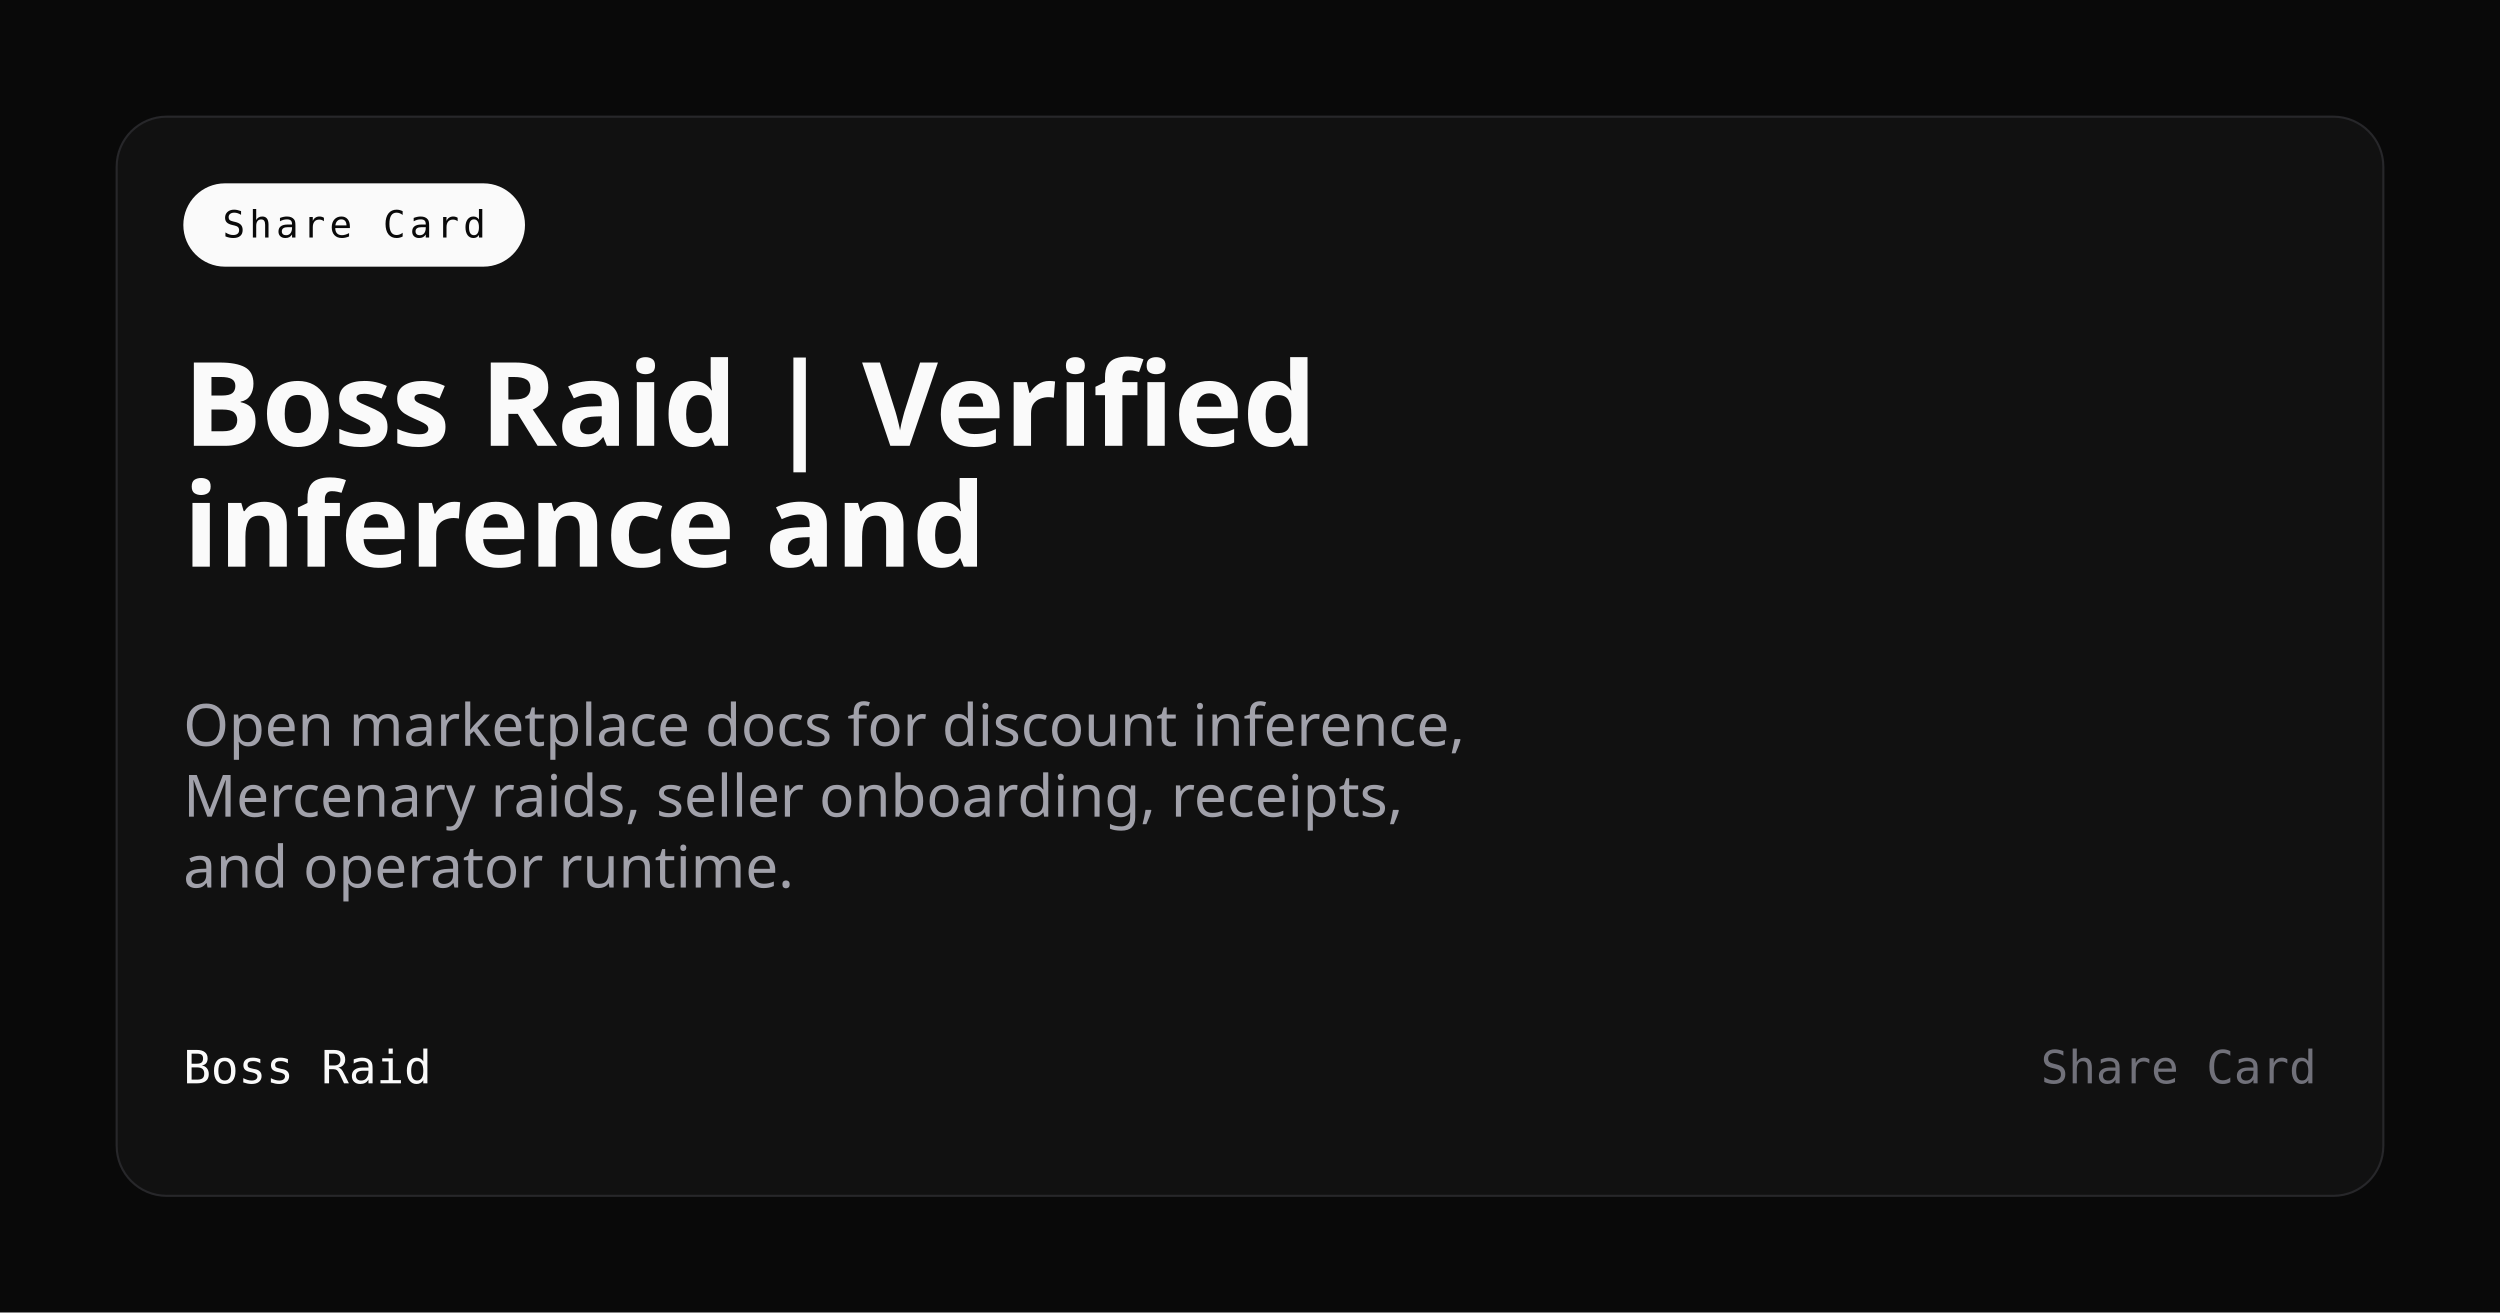
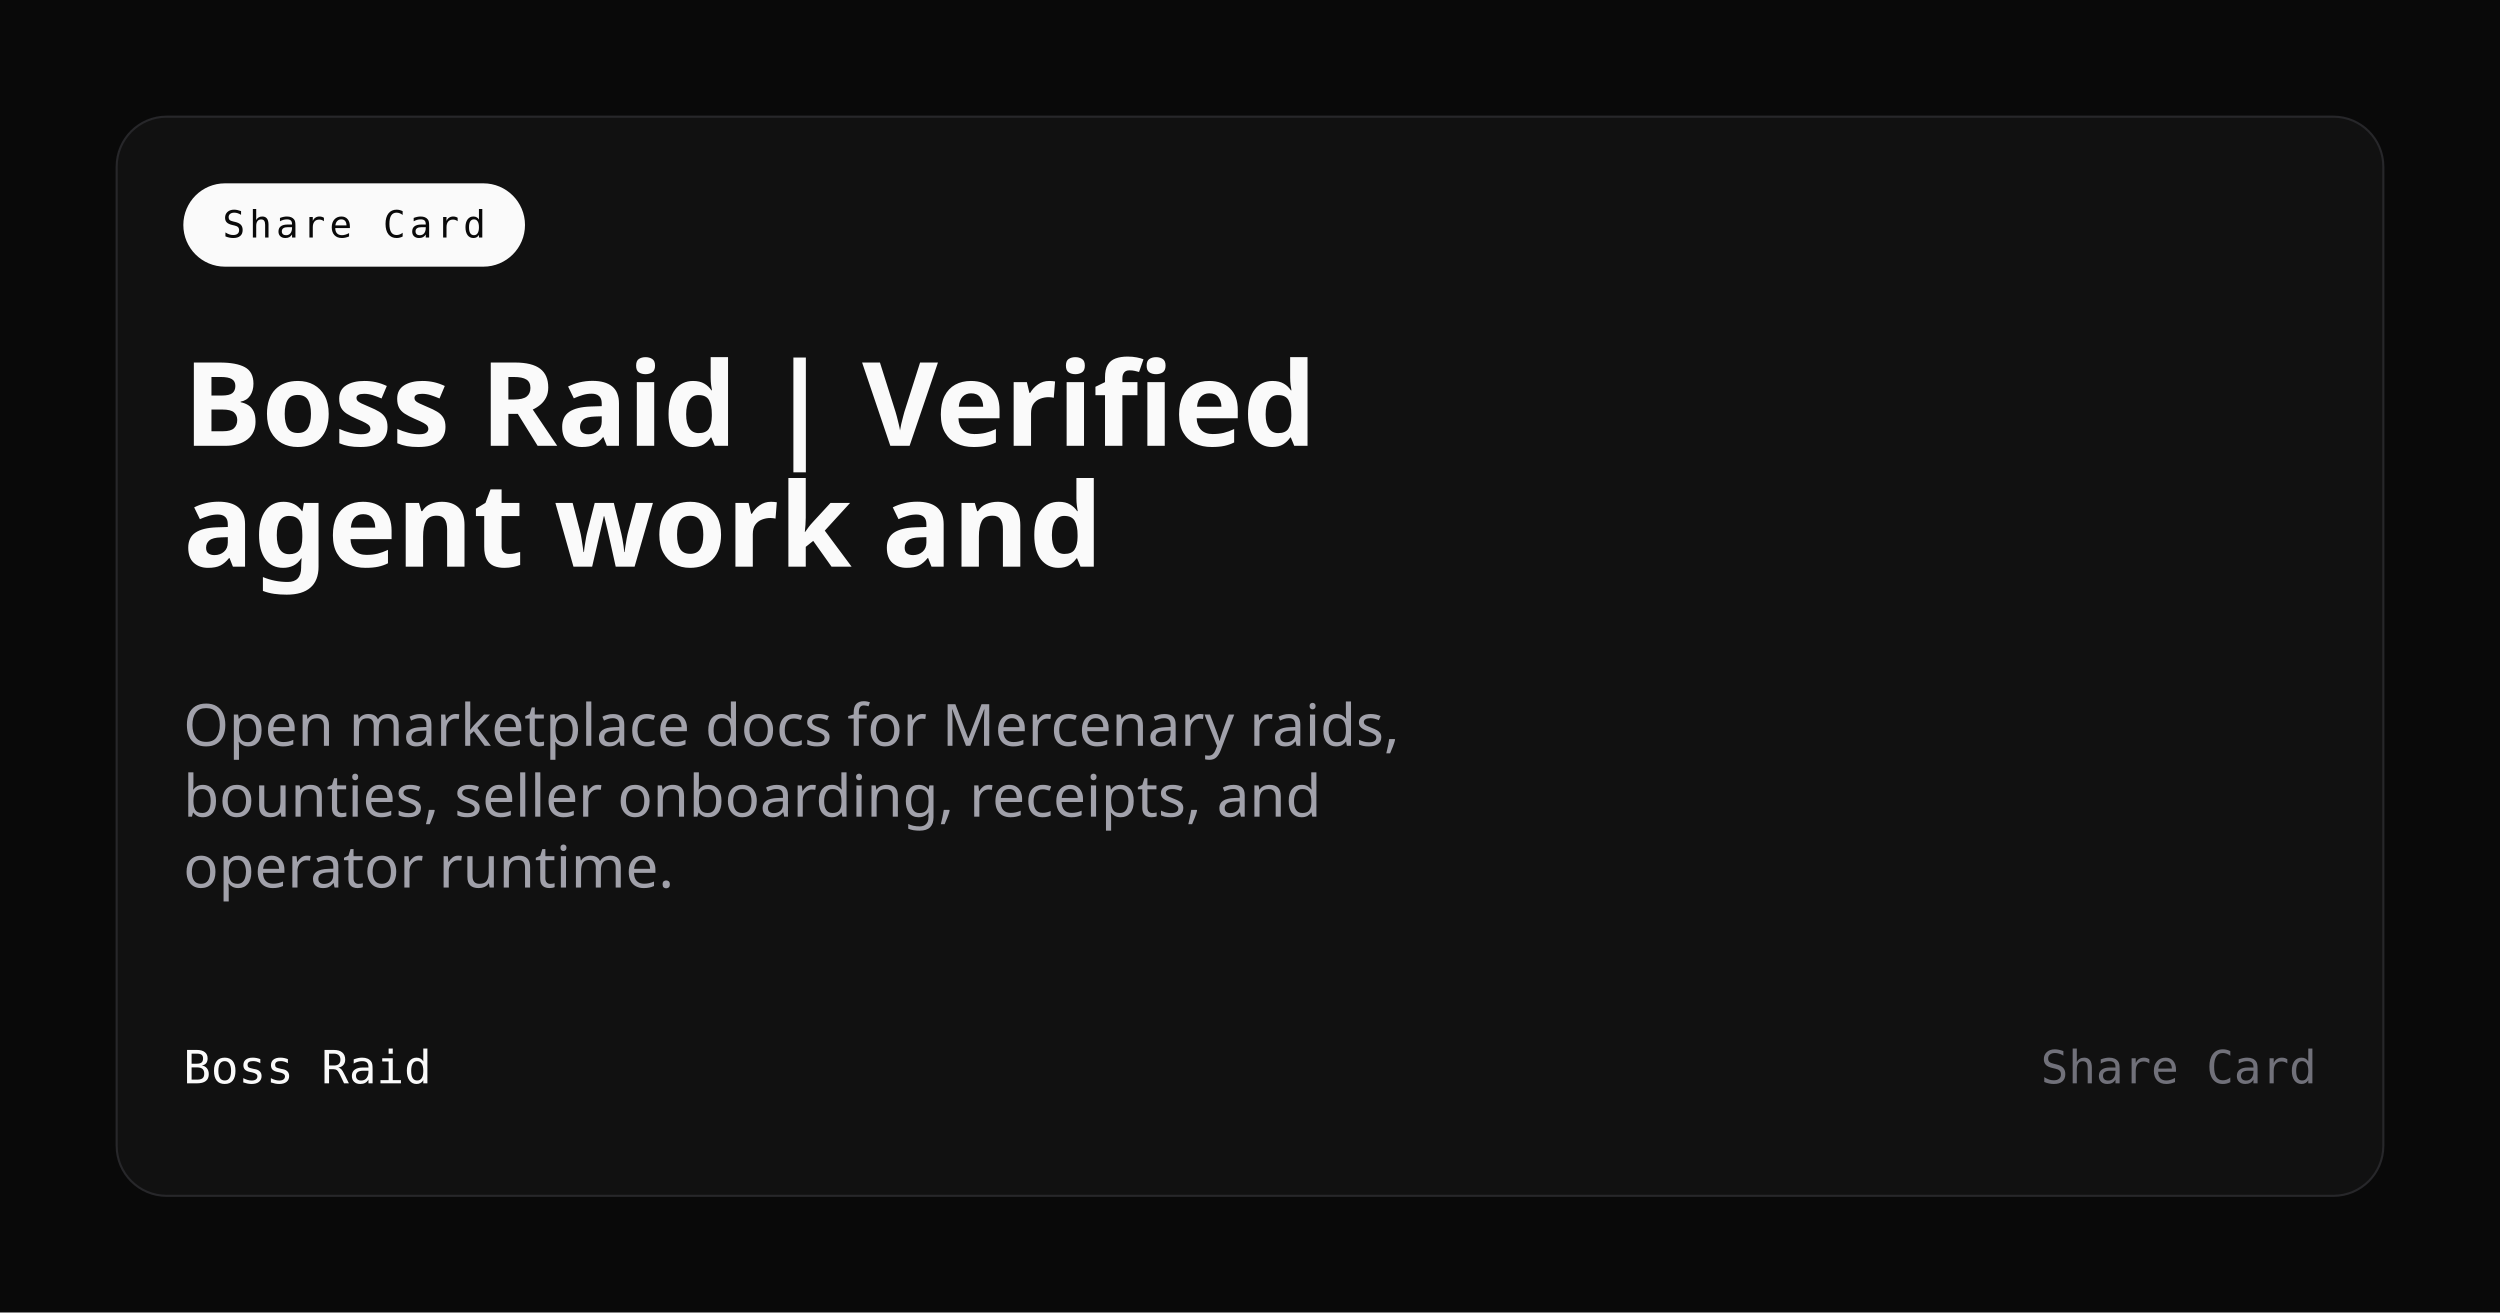
<svg xmlns="http://www.w3.org/2000/svg" width="1200" height="630" viewBox="0 0 1200 630" role="img" aria-labelledby="title desc">
  <rect width="1200" height="630" fill="#090909" />
  <rect x="56" y="56" width="1088" height="518" rx="24" fill="#111111" stroke="#27272A" />
  <rect x="88" y="88" width="164" height="40" rx="20" fill="#FAFAFA" />
  <text x="170" y="114" text-anchor="middle" font-family="MapleMono, monospace" font-size="18" letter-spacing="2" fill="#090909">Share Card</text>
  <text x="88" y="214" font-family="Hubot Sans, Mona Sans, sans-serif" font-size="56" font-weight="800" fill="#FAFAFA">
    <tspan x="88" dy="0">Boss Raid | Verified</tspan>
-     <tspan x="88" dy="58">inference and</tspan>
+     <tspan x="88" dy="58">agent work and</tspan>
  </text>
  <text x="88" y="358" font-family="Mona Sans, sans-serif" font-size="28" fill="#A1A1AA">
-     <tspan x="88" dy="0">Open marketplace docs for discount inference,</tspan>
-     <tspan x="88" dy="34">Mercenary raids, seller onboarding, receipts,</tspan>
-     <tspan x="88" dy="34">and operator runtime.</tspan>
+     <tspan x="88" dy="0">Open marketplace docs for Mercenary raids,</tspan>
+     <tspan x="88" dy="34">bounties, seller onboarding, receipts, and</tspan>
+     <tspan x="88" dy="34">operator runtime.</tspan>
  </text>
  <text x="88" y="520" font-family="MapleMono, monospace" font-size="22" fill="#FAFAFA">Boss Raid</text>
  <text x="1112" y="520" text-anchor="end" font-family="MapleMono, monospace" font-size="22" fill="#71717A">Share Card</text>
</svg>
